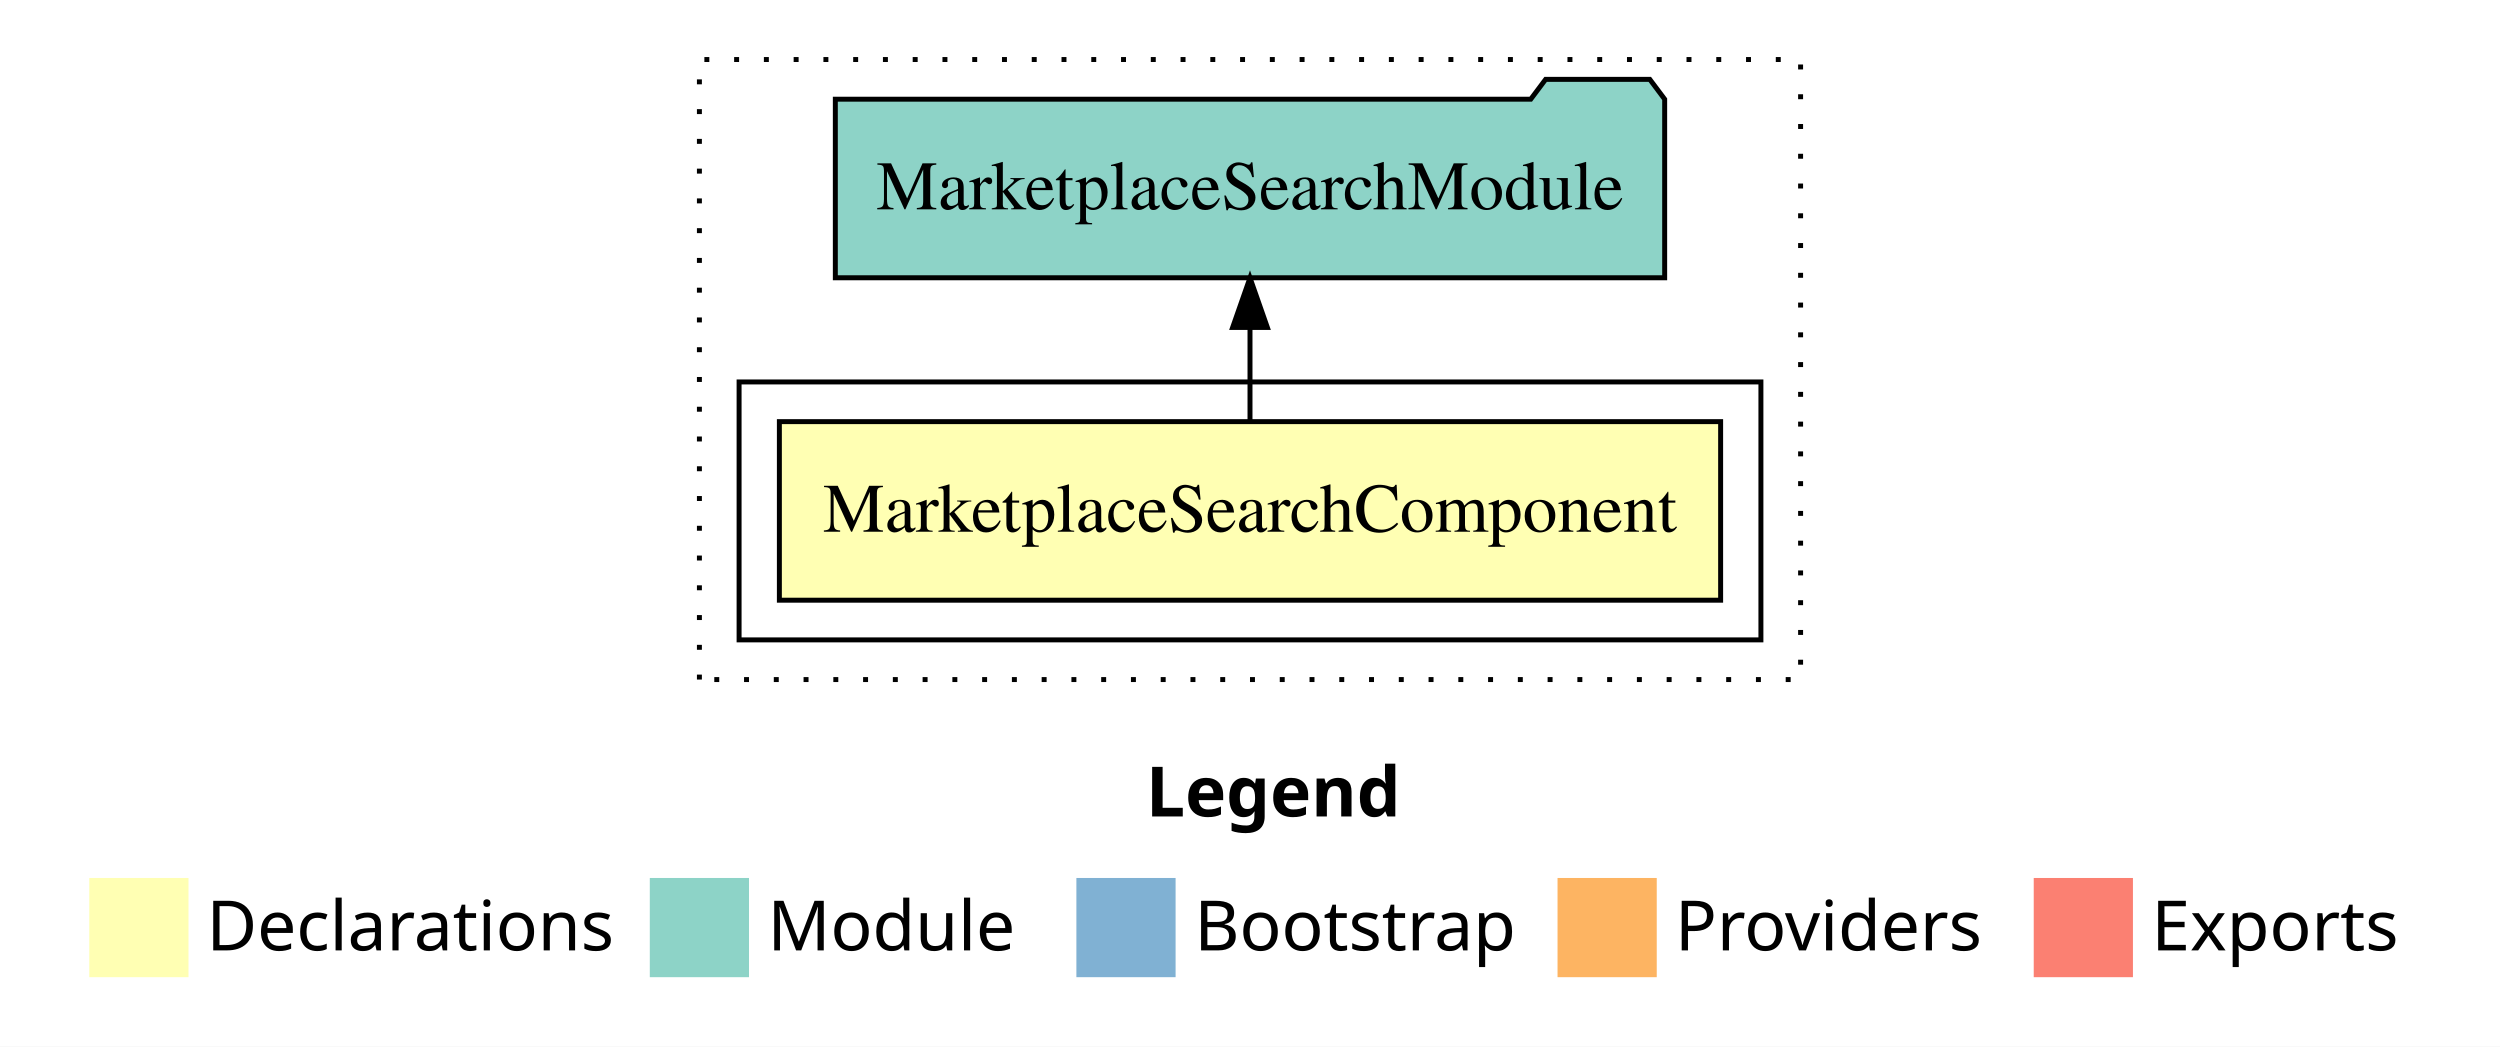
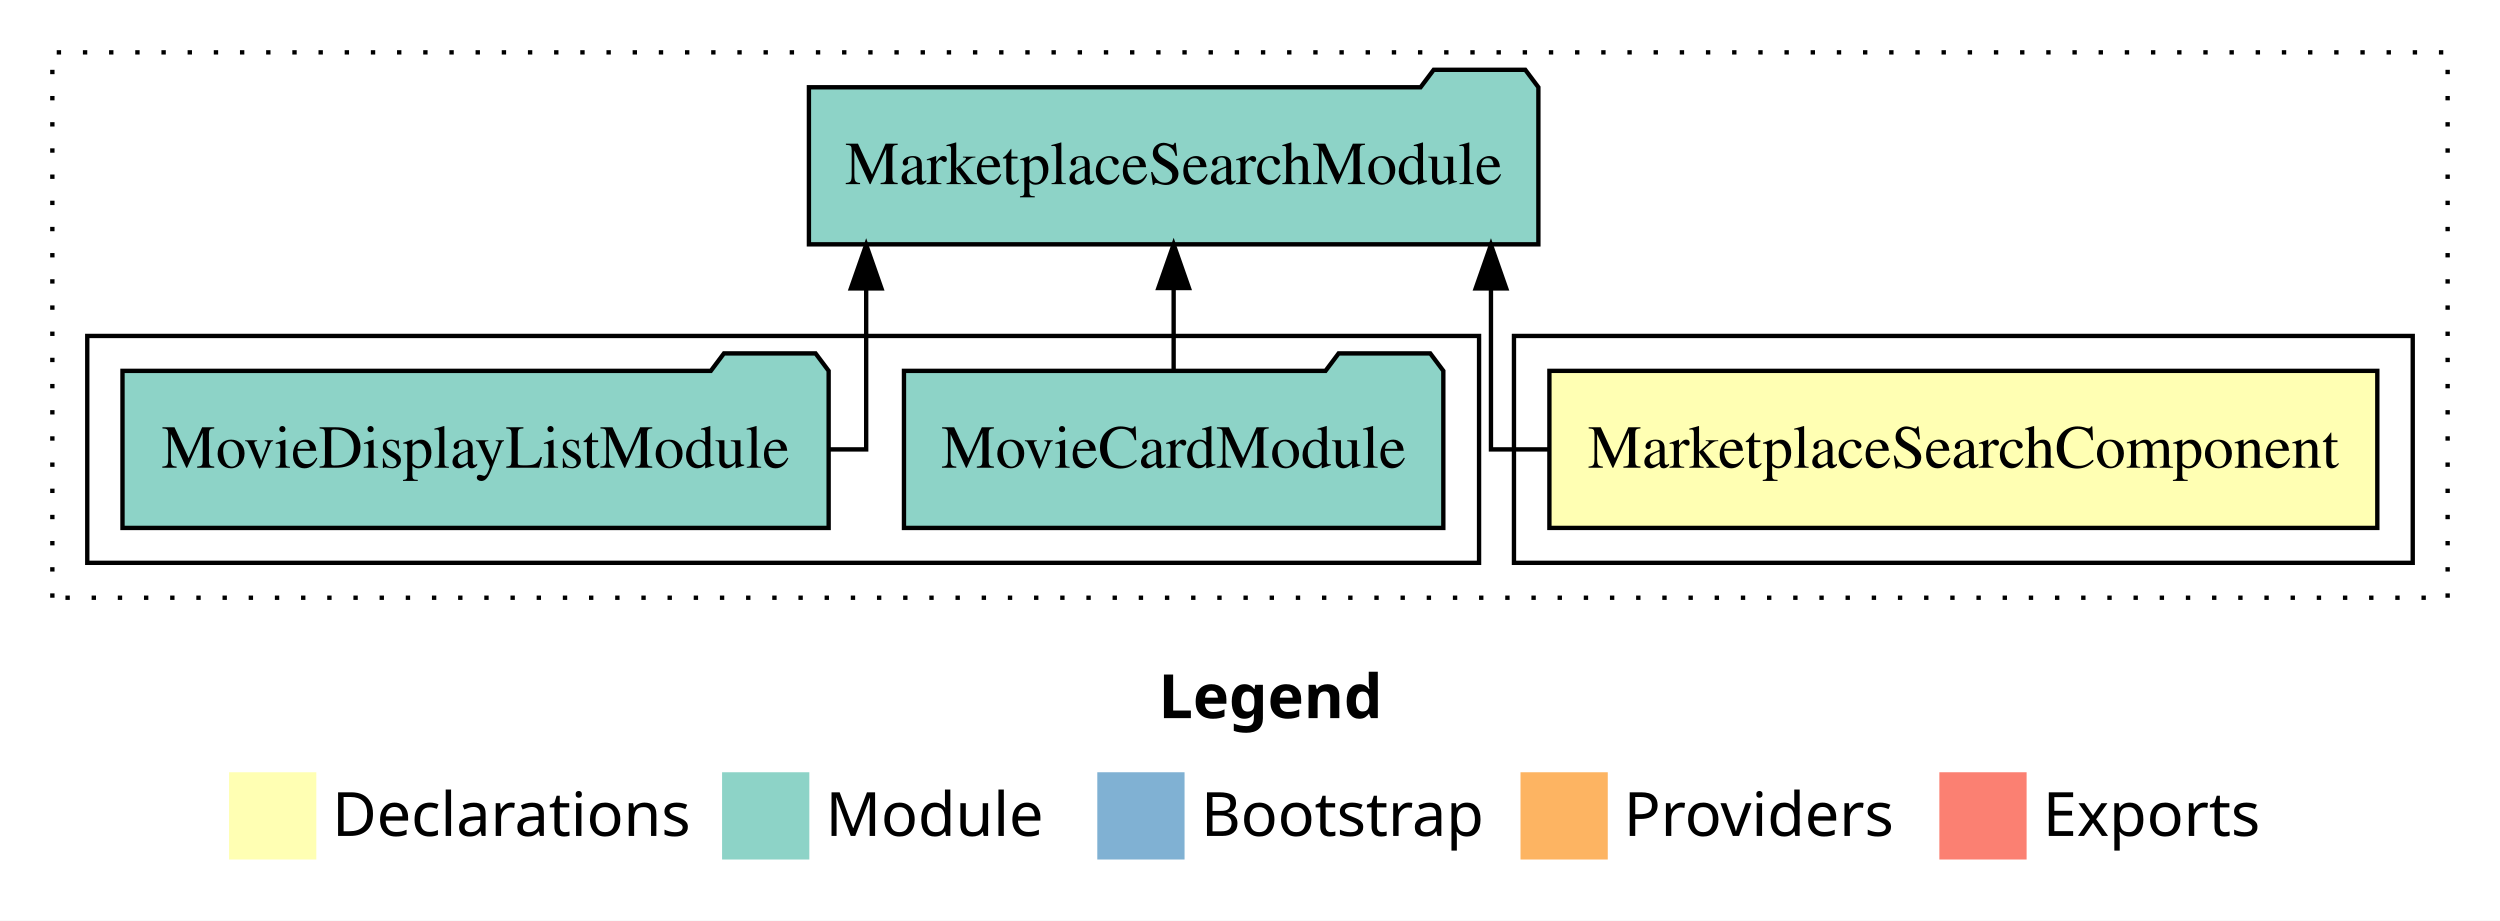
- <svg xmlns="http://www.w3.org/2000/svg" width="504pt" height="211pt" viewBox="0.00 0.00 504.00 211.00">
+ <svg xmlns="http://www.w3.org/2000/svg" width="573pt" height="211pt" viewBox="0.00 0.00 573.00 211.00">
  <g id="graph0" class="graph" transform="scale(1 1) rotate(0) translate(4 207)">
-     <polygon fill="#ffffff" stroke="transparent" points="-4,4 -4,-207 500,-207 500,4 -4,4" />
-     <text text-anchor="start" x="227.009" y="-42.4" font-family="sans-serif" font-weight="bold" font-size="14.00" fill="#000000">Legend</text>
-     <polygon fill="#ffffb3" stroke="transparent" points="14,-10 14,-30 34,-30 34,-10 14,-10" />
-     <text text-anchor="start" x="37.629" y="-15.4" font-family="sans-serif" font-size="14.00" fill="#000000">  Declarations</text>
-     <polygon fill="#8dd3c7" stroke="transparent" points="127,-10 127,-30 147,-30 147,-10 127,-10" />
-     <text text-anchor="start" x="150.725" y="-15.4" font-family="sans-serif" font-size="14.00" fill="#000000">  Module</text>
-     <polygon fill="#80b1d3" stroke="transparent" points="213,-10 213,-30 233,-30 233,-10 213,-10" />
-     <text text-anchor="start" x="236.781" y="-15.4" font-family="sans-serif" font-size="14.00" fill="#000000">  Bootstrap</text>
-     <polygon fill="#fdb462" stroke="transparent" points="310,-10 310,-30 330,-30 330,-10 310,-10" />
-     <text text-anchor="start" x="333.673" y="-15.4" font-family="sans-serif" font-size="14.00" fill="#000000">  Providers</text>
-     <polygon fill="#fb8072" stroke="transparent" points="406,-10 406,-30 426,-30 426,-10 406,-10" />
-     <text text-anchor="start" x="429.726" y="-15.4" font-family="sans-serif" font-size="14.00" fill="#000000">  Exports</text>
+     <polygon fill="#ffffff" stroke="transparent" points="-4,4 -4,-207 569,-207 569,4 -4,4" />
+     <text text-anchor="start" x="261.509" y="-42.4" font-family="sans-serif" font-weight="bold" font-size="14.00" fill="#000000">Legend</text>
+     <polygon fill="#ffffb3" stroke="transparent" points="48.5,-10 48.5,-30 68.5,-30 68.5,-10 48.5,-10" />
+     <text text-anchor="start" x="72.129" y="-15.4" font-family="sans-serif" font-size="14.00" fill="#000000">  Declarations</text>
+     <polygon fill="#8dd3c7" stroke="transparent" points="161.5,-10 161.5,-30 181.5,-30 181.5,-10 161.5,-10" />
+     <text text-anchor="start" x="185.225" y="-15.4" font-family="sans-serif" font-size="14.00" fill="#000000">  Module</text>
+     <polygon fill="#80b1d3" stroke="transparent" points="247.5,-10 247.5,-30 267.5,-30 267.5,-10 247.5,-10" />
+     <text text-anchor="start" x="271.281" y="-15.4" font-family="sans-serif" font-size="14.00" fill="#000000">  Bootstrap</text>
+     <polygon fill="#fdb462" stroke="transparent" points="344.5,-10 344.5,-30 364.5,-30 364.5,-10 344.5,-10" />
+     <text text-anchor="start" x="368.173" y="-15.4" font-family="sans-serif" font-size="14.00" fill="#000000">  Providers</text>
+     <polygon fill="#fb8072" stroke="transparent" points="440.5,-10 440.5,-30 460.5,-30 460.5,-10 440.5,-10" />
+     <text text-anchor="start" x="464.226" y="-15.4" font-family="sans-serif" font-size="14.00" fill="#000000">  Exports</text>
    <g id="clust1" class="cluster">
-       <polygon fill="none" stroke="#000000" stroke-dasharray="1,5" points="137,-70 137,-195 359,-195 359,-70 137,-70" />
+       <polygon fill="none" stroke="#000000" stroke-dasharray="1,5" points="8,-70 8,-195 557,-195 557,-70 8,-70" />
    </g>
    <g id="clust2" class="cluster">
-       <polygon fill="none" stroke="#000000" points="145,-78 145,-130 351,-130 351,-78 145,-78" />
+       <polygon fill="none" stroke="#000000" points="343,-78 343,-130 549,-130 549,-78 343,-78" />
+     </g>
+     <g id="clust4" class="cluster">
+       <polygon fill="none" stroke="#000000" points="16,-78 16,-130 335,-130 335,-78 16,-78" />
    </g>
    <g id="node1" class="node">
-       <polygon fill="#ffffb3" stroke="#000000" points="342.879,-122 153.121,-122 153.121,-86 342.879,-86 342.879,-122" />
-       <text text-anchor="middle" x="248" y="-99.8" font-family="Times,serif" font-size="14.00" fill="#000000">MarketplaceSearchComponent</text>
+       <polygon fill="#ffffb3" stroke="#000000" points="540.879,-122 351.121,-122 351.121,-86 540.879,-86 540.879,-122" />
+       <text text-anchor="middle" x="446" y="-99.8" font-family="Times,serif" font-size="14.00" fill="#000000">MarketplaceSearchComponent</text>
    </g>
    <g id="node2" class="node">
-       <polygon fill="#8dd3c7" stroke="#000000" points="331.597,-187 328.597,-191 307.597,-191 304.597,-187 164.403,-187 164.403,-151 331.597,-151 331.597,-187" />
-       <text text-anchor="middle" x="248" y="-164.8" font-family="Times,serif" font-size="14.00" fill="#000000">MarketplaceSearchModule</text>
+       <polygon fill="#8dd3c7" stroke="#000000" points="348.597,-187 345.597,-191 324.597,-191 321.597,-187 181.403,-187 181.403,-151 348.597,-151 348.597,-187" />
+       <text text-anchor="middle" x="265" y="-164.8" font-family="Times,serif" font-size="14.00" fill="#000000">MarketplaceSearchModule</text>
    </g>
    <g id="edge1" class="edge">
-       <path fill="none" stroke="#000000" d="M248,-122.106C248,-122.106 248,-140.991 248,-140.991" />
-       <polygon fill="#000000" stroke="#000000" points="244.5,-140.991 248,-150.991 251.5,-140.991 244.5,-140.991" />
+       <path fill="none" stroke="#000000" d="M351.003,-104C342.908,-104 337.727,-104 337.727,-104 337.727,-104 337.727,-140.894 337.727,-140.894" />
+       <polygon fill="#000000" stroke="#000000" points="334.227,-140.894 337.727,-150.894 341.227,-140.894 334.227,-140.894" />
+     </g>
+     <g id="node3" class="node">
+       <polygon fill="#8dd3c7" stroke="#000000" points="326.812,-122 323.812,-126 302.812,-126 299.812,-122 203.188,-122 203.188,-86 326.812,-86 326.812,-122" />
+       <text text-anchor="middle" x="265" y="-99.8" font-family="Times,serif" font-size="14.00" fill="#000000">MovieCardModule</text>
+     </g>
+     <g id="edge2" class="edge">
+       <path fill="none" stroke="#000000" d="M265,-122.106C265,-122.106 265,-140.991 265,-140.991" />
+       <polygon fill="#000000" stroke="#000000" points="261.5,-140.991 265,-150.991 268.5,-140.991 261.5,-140.991" />
+     </g>
+     <g id="node4" class="node">
+       <polygon fill="#8dd3c7" stroke="#000000" points="185.926,-122 182.926,-126 161.926,-126 158.926,-122 24.074,-122 24.074,-86 185.926,-86 185.926,-122" />
+       <text text-anchor="middle" x="105" y="-99.8" font-family="Times,serif" font-size="14.00" fill="#000000">MovieDisplayListModule</text>
+     </g>
+     <g id="edge3" class="edge">
+       <path fill="none" stroke="#000000" d="M185.944,-104C191.248,-104 194.528,-104 194.528,-104 194.528,-104 194.528,-140.894 194.528,-140.894" />
+       <polygon fill="#000000" stroke="#000000" points="191.029,-140.894 194.528,-150.894 198.029,-140.894 191.029,-140.894" />
    </g>
  </g>
</svg>
